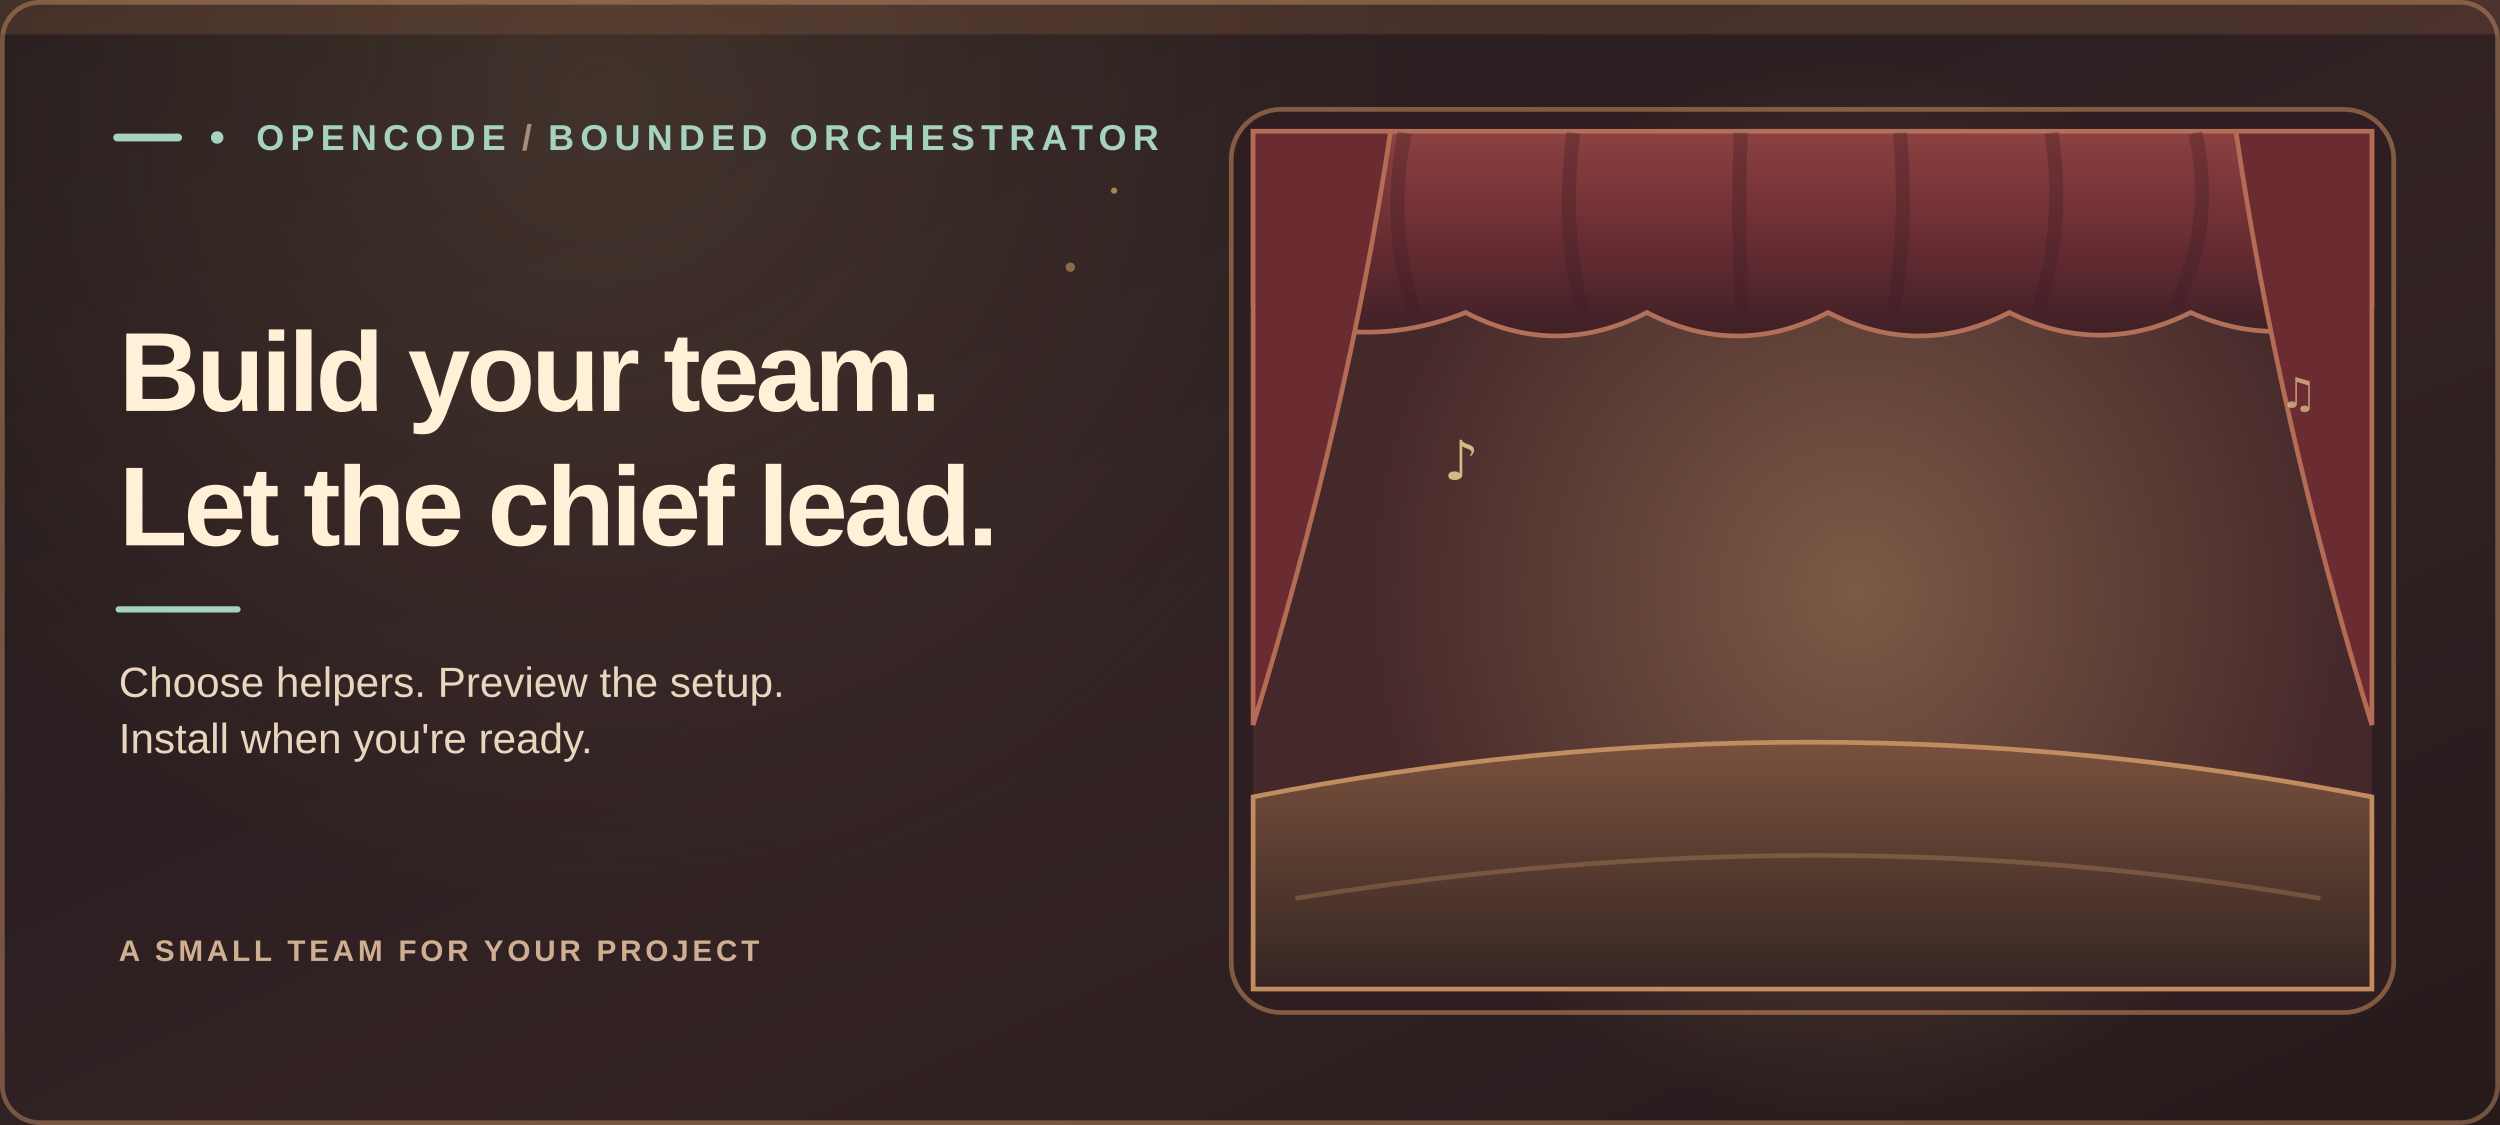
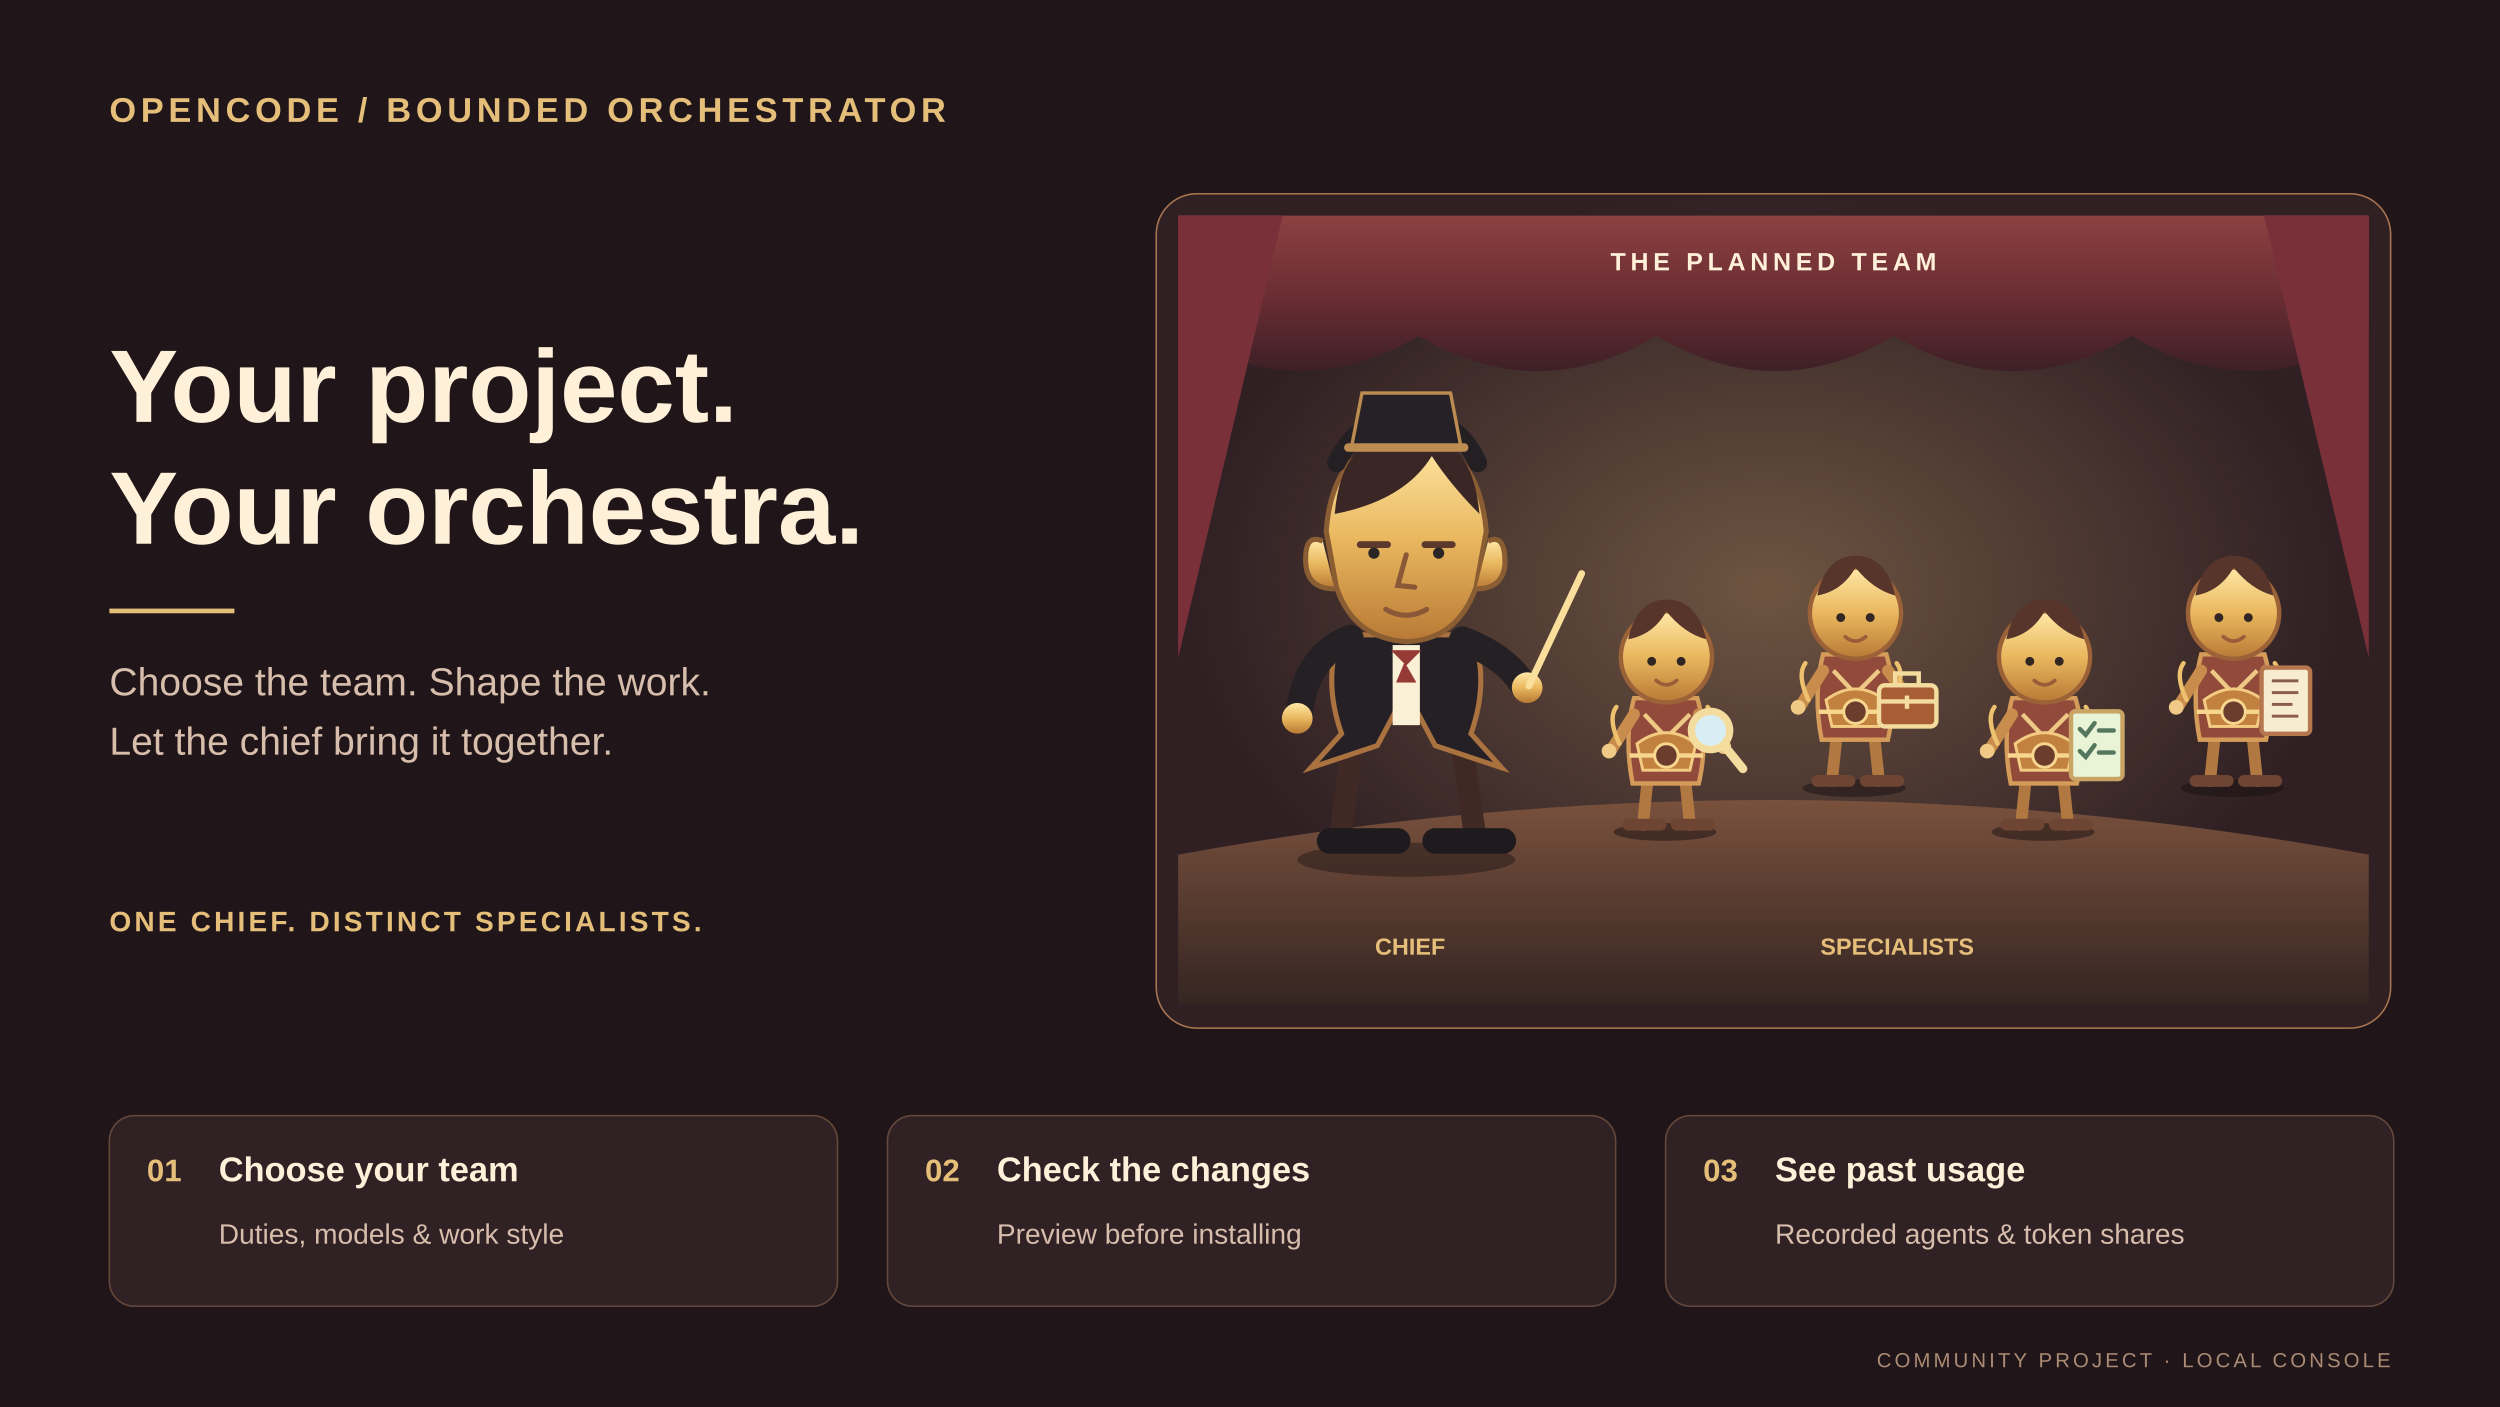
- <svg xmlns="http://www.w3.org/2000/svg" xmlns:xlink="http://www.w3.org/1999/xlink" width="1600" height="720" viewBox="0 0 1600 720" role="img" aria-labelledby="title desc">
+ <svg xmlns="http://www.w3.org/2000/svg" xmlns:xlink="http://www.w3.org/1999/xlink" width="1600" height="900" viewBox="0 0 1600 900" role="img" aria-labelledby="title desc">
  <defs>
    <linearGradient id="background" x2="1" y2="1">
      <stop stop-color="#21191B" />
      <stop offset=".58" stop-color="#322224" />
      <stop offset="1" stop-color="#261A1B" />
    </linearGradient>
    <linearGradient id="curtain" x2="0" y2="1">
      <stop stop-color="#8D4141" />
      <stop offset=".55" stop-color="#672C32" />
      <stop offset="1" stop-color="#3D2026" />
    </linearGradient>
    <linearGradient id="floor" x2="0" y2="1">
      <stop stop-color="#79513D" />
      <stop offset="1" stop-color="#352522" />
    </linearGradient>
    <radialGradient id="light">
      <stop stop-color="#F7CA82" stop-opacity=".31" />
      <stop offset="1" stop-color="#F7CA82" stop-opacity="0" />
    </radialGradient>
    <linearGradient id="gold" x2="0" y2="1">
      <stop stop-color="#ffe8a6" />
      <stop offset=".5" stop-color="#e9b75e" />
      <stop offset="1" stop-color="#b87935" />
    </linearGradient>
    <filter id="actor-shadow" x="-30%" y="-30%" width="160%" height="170%">
      <feDropShadow dx="0" dy="11" stdDeviation="8" flood-color="#100B0C" flood-opacity=".55" />
    </filter>
    <symbol id="conductor-core" viewBox="0 0 220 300">
      <ellipse cx="110" cy="280" rx="64" ry="10" fill="#1b1315" opacity=".45" />
      <path d="M83 174 71 270M137 174l14 96" fill="none" stroke="#402824" stroke-width="13" stroke-linecap="round" />
      <path d="M65 269h40m22 0h40" stroke="#1e1a1d" stroke-width="15" stroke-linecap="round" />
      <path d="M71 148q-10 27 1 58l-18 20 39-13 17-32 17 32 39 13-18-20q11-31 1-58Z" fill="#242025" stroke="#aa723f" stroke-width="3" />
      <path d="M102 154h16v47h-16z" fill="#faf0d5" />
      <path d="m101 157 9 9 9-9m-10 7-5 12h12z" fill="#963a36" />
      <path d="M77 150q-27 11-30 46" fill="none" stroke="#252024" stroke-width="16" stroke-linecap="round" />
      <circle cx="46" cy="197" r="9" fill="url(#gold)" />
      <path d="M63 87q4-52 47-55 42 2 47 55l-6 33q-11 31-41 32-31-2-41-32Z" fill="url(#gold)" stroke="#8a5d32" stroke-width="3" />
      <path d="M61 93q-11-5-10 13 1 15 17 15m90-28q10-5 10 13-1 15-17 15" fill="url(#gold)" stroke="#8a5d32" stroke-width="3" />
      <path d="M68 77q4-48 42-49 39 1 43 49-17-17-28-34-16 26-57 34Z" fill="#3a2725" />
      <path d="M83 95h16m22 0h16" stroke="#5d392d" stroke-width="4" stroke-linecap="round" />
      <circle cx="91" cy="100" r="3.3" fill="#2b2525" />
      <circle cx="129" cy="100" r="3.3" fill="#2b2525" />
      <path d="m110 101-5 18 10 1m-17 13q12 7 24 0" fill="none" stroke="#8a5737" stroke-width="3" stroke-linecap="round" />
      <path d="M69 47q13-27 41-27 30 0 42 27" fill="none" stroke="#241f22" stroke-width="11" stroke-linecap="round" />
      <path d="M78 37h64l-6-31H84Z" fill="#262126" stroke="#bc8c50" stroke-width="2" />
      <path d="M76 38h68" stroke="#bc8c50" stroke-width="5" stroke-linecap="round" />
    </symbol>
    <symbol id="conductor" viewBox="0 0 220 300">
      <use xlink:href="#conductor-core" width="220" height="300" />
      <g id="baton-arm-static">
        <path d="M143 151q26 10 36 27" fill="none" stroke="#252024" stroke-width="16" stroke-linecap="round" />
        <circle cx="181" cy="179" r="9" fill="url(#gold)" />
        <path d="m182 178 31-66" stroke="#f9df9b" stroke-width="4" stroke-linecap="round" />
      </g>
    </symbol>
    <symbol id="musician" viewBox="0 0 120 190">
      <ellipse cx="59" cy="181" rx="35" ry="6" fill="#170f11" opacity=".5" />
      <path d="m48 138-4 38m28-38 4 38" stroke="#b17941" stroke-width="8" stroke-linecap="round" />
      <path d="M34 176h22m11 0h22" stroke="#6d4532" stroke-width="8" stroke-linecap="round" />
      <path d="M38 90q-7 27-1 58h45q7-31-1-58Z" fill="#924a3b" stroke="#d49b59" stroke-width="3" />
      <path d="m45 101 15 16 16-16" fill="none" stroke="#eec885" stroke-width="3" />
      <path d="M38 101 22 126m60-25 16 21" stroke="#c88d4d" stroke-width="8" stroke-linecap="round" />
      <circle cx="21" cy="126" r="5" fill="#efc985" />
      <circle cx="99" cy="123" r="5" fill="#efc985" />
      <circle cx="60" cy="62" r="31" fill="url(#gold)" stroke="#9b6137" stroke-width="3" />
      <path d="M34 50q6-27 26-27 21 0 27 27-15-4-27-19-9 16-26 19Z" fill="#57352b" />
      <circle cx="50" cy="65" r="3" fill="#312623" />
      <circle cx="70" cy="65" r="3" fill="#312623" />
      <path d="M53 78q7 6 14 0" fill="none" stroke="#9a5c39" stroke-width="2.5" stroke-linecap="round" />
      <path d="M40 121q20-15 40 0l-4 18H44Z" fill="#c2813e" stroke="#f3cb82" stroke-width="2" />
      <path d="M28 121q-8-17-2-25m60 25q8-17 2-25" fill="none" stroke="#edc16d" stroke-width="3" stroke-linecap="round" />
      <path d="M35 129h50" stroke="#f7d68e" stroke-width="3" />
      <circle cx="60" cy="129" r="8" fill="#6c3c2d" stroke="#f7d68e" stroke-width="2" />
    </symbol>
    <symbol id="musician-researcher" viewBox="0 0 120 190">
      <use xlink:href="#musician" width="120" height="190" />
      <circle cx="90" cy="112" r="13" fill="#d9edf5" stroke="#f4dc9e" stroke-width="5" />
      <path d="m99 122 13 16" stroke="#f4dc9e" stroke-width="6" stroke-linecap="round" />
    </symbol>
    <symbol id="musician-implementer" viewBox="0 0 120 190">
      <use xlink:href="#musician" width="120" height="190" />
      <rect x="76" y="111" width="39" height="28" rx="4" fill="#a85e35" stroke="#f4dc9e" stroke-width="3" />
      <path d="M87 111v-8h16v8m-27 11h39m-20-4v9" fill="none" stroke="#f4dc9e" stroke-width="3" />
    </symbol>
    <symbol id="musician-reviewer" viewBox="0 0 120 190">
      <use xlink:href="#musician" width="120" height="190" />
      <rect x="79" y="99" width="33" height="45" rx="3" fill="#f8ecd0" stroke="#b7774e" stroke-width="3" />
      <path d="M86 108h18m-18 8h18m-18 8h14m-14 8h18" stroke="#8a5d4a" stroke-width="2" />
    </symbol>
    <symbol id="musician-verifier" viewBox="0 0 120 190">
      <use xlink:href="#musician" width="120" height="190" />
      <rect x="78" y="99" width="35" height="46" rx="3" fill="#e8f4d5" stroke="#c9a464" stroke-width="3" />
      <path d="m84 111 4 4 6-8m-10 19 4 4 6-8m3-10h10m-10 15h10" fill="none" stroke="#54775e" stroke-width="3" stroke-linecap="round" />
    </symbol>
  </defs>
-   <rect width="1600" height="720" fill="url(#background)" />
-   <circle cx="385" cy="61" r="530" fill="url(#light)" opacity=".42" />
-   <path d="M0 0h1600v22H0z" fill="#9E6A49" opacity=".24" />
-   <path d="M75 88h39" stroke="#A7D2BF" stroke-width="5" stroke-linecap="round" />
-   <circle cx="139" cy="88" r="4" fill="#A7D2BF" />
-   <text x="164" y="96" fill="#A7D2BF" font-family="Arial,Helvetica,sans-serif" font-size="23" font-weight="700" letter-spacing="4">OPENCODE <tspan fill="#A98C7A">/</tspan> BOUNDED ORCHESTRATOR</text>
-   <text x="76" y="263" fill="#FFF0D7" font-family="Arial,Helvetica,sans-serif" font-size="72" font-weight="700" letter-spacing="-2.5">Build your team.</text>
-   <text x="76" y="349" fill="#FFF0D7" font-family="Arial,Helvetica,sans-serif" font-size="72" font-weight="700" letter-spacing="-2.5">Let the chief lead.</text>
-   <path d="M76 390h76" stroke="#A7D2BF" stroke-width="4" stroke-linecap="round" />
-   <text x="76" y="446" fill="#E9D6BF" font-family="Arial,Helvetica,sans-serif" font-size="27" font-weight="400">Choose helpers. Preview the setup.</text>
-   <text x="76" y="482" fill="#E9D6BF" font-family="Arial,Helvetica,sans-serif" font-size="27" font-weight="400">Install when you're ready.</text>
-   <text x="76" y="615" fill="#CFAE91" font-family="Arial,Helvetica,sans-serif" font-size="19" font-weight="700" letter-spacing="2.4">A SMALL TEAM FOR YOUR PROJECT</text>
-   <circle cx="713" cy="122" r="2" fill="#D8AF71" opacity=".7" />
-   <circle cx="685" cy="171" r="3" fill="#D8AF71" opacity=".5" />
-   <g>
-     <rect x="788" y="70" width="744" height="578" rx="32" fill="#2F1E21" stroke="#B27B55" stroke-opacity=".64" stroke-width="3" />
-     <rect x="802" y="84" width="716" height="550" rx="22" fill="#45282A" />
-     <ellipse cx="1188" cy="378" rx="320" ry="340" fill="url(#light)" />
-     <path d="M802 84h716v112q-58 30-116 4-58 29-116 0-58 30-116 0-58 30-116 0-58 30-116 0-68 27-136-4Z" fill="url(#curtain)" stroke="#B37059" stroke-width="3" />
-     <path d="M802 84h88q-28 185-88 380Zm716 0h-87q27 185 87 380Z" fill="#6A2B31" stroke="#B46D54" stroke-width="3" />
-     <path d="M899 85q-12 62 7 117m101-117q-8 63 6 115m101-115q-2 65 1 115m101-115q5 62-4 115m101-115q9 60-9 115m101-115q13 57-13 112" fill="none" stroke="#3F1E25" stroke-width="9" opacity=".35" />
-     <path d="M802 510q355-70 716 0v123H802Z" fill="url(#floor)" stroke="#C18D60" stroke-width="3" />
-     <path d="M829 575q340-55 656 0" fill="none" stroke="#E2AF75" stroke-opacity=".25" stroke-width="3" />
-     <use xlink:href="#conductor" x="835" y="222" width="245" height="335" filter="url(#actor-shadow)" />
-     <use xlink:href="#musician-researcher" x="1048" y="361" width="112" height="178" filter="url(#actor-shadow)" />
-     <use xlink:href="#musician-implementer" x="1163" y="335" width="112" height="178" filter="url(#actor-shadow)" />
-     <use xlink:href="#musician-reviewer" x="1278" y="361" width="112" height="178" filter="url(#actor-shadow)" />
-     <use xlink:href="#musician-verifier" x="1393" y="335" width="112" height="178" filter="url(#actor-shadow)" />
-     <text x="924" y="307" fill="#F4D69B" opacity=".82" font-family="Georgia,serif" font-size="35">♪</text>
-     <text x="1459" y="261" fill="#F4D69B" opacity=".65" font-family="Georgia,serif" font-size="27">♫</text>
+   <g font-family="Arial,Helvetica,sans-serif">
+     <rect x="0" y="0" width="1600" height="900" rx="0" fill="#201619" stroke="#201619" />
+     <text x="70" y="78" font-size="22" fill="#E5BE7A" font-weight="700" letter-spacing="3">OPENCODE / BOUNDED ORCHESTRATOR</text>
+     <text x="70" y="270" font-size="66" fill="#FFF1D9" font-weight="700">Your project.</text>
+     <text x="70" y="348" font-size="66" fill="#FFF1D9" font-weight="700">Your orchestra.</text>
+     <path d="M70 391h80" stroke="#E5BE7A" stroke-width="3" />
+     <text x="70" y="445" font-size="25" fill="#D7BDAB" font-weight="400">Choose the team. Shape the work.</text>
+     <text x="70" y="483" font-size="25" fill="#D7BDAB" font-weight="400">Let the chief bring it together.</text>
+     <text x="70" y="596" font-size="18" fill="#E5BE7A" font-weight="700" letter-spacing="2">ONE CHIEF. DISTINCT SPECIALISTS.</text>
+     <rect x="740" y="124" width="790" height="534" rx="26" fill="#302024" stroke="#A87550" />
+     <ellipse cx="1130" cy="377" rx="370" ry="255" fill="url(#light)" />
+     <path d="M754 138h762v77q-76 45-152 0-76 45-152 0-76 45-152 0-76 45-152 0-76 45-152 0Z" fill="url(#curtain)" />
+     <path d="M754 138h67l-67 283m762-283h-67l67 283" fill="#793039" />
+     <path d="M754 547q380-70 762 0v96H754Z" fill="url(#floor)" />
+     <use xlink:href="#conductor" x="780" y="245" width="240" height="327" />
+     <use xlink:href="#musician-researcher" x="1010" y="362" width="113" height="179" />
+     <use xlink:href="#musician-implementer" x="1131" y="334" width="113" height="179" />
+     <use xlink:href="#musician-verifier" x="1252" y="362" width="113" height="179" />
+     <use xlink:href="#musician-reviewer" x="1373" y="334" width="113" height="179" />
+     <text x="880" y="611" font-size="15" fill="#E5BE7A" font-weight="700">CHIEF</text>
+     <text x="1165" y="611" font-size="15" fill="#E5BE7A" font-weight="700">SPECIALISTS</text>
+     <text x="1135" y="173" font-size="16" fill="#FFF1D9" font-weight="700" text-anchor="middle" letter-spacing="3">THE PLANNED TEAM</text>
+     <rect x="70" y="714" width="466" height="122" rx="16" fill="#302124" stroke="#65483C" />
+     <text x="94" y="756" font-size="20" fill="#E5BE7A" font-weight="700">01</text>
+     <text x="140" y="756" font-size="22" fill="#FFF1D9" font-weight="700">Choose your team</text>
+     <text x="140" y="796" font-size="18" fill="#D7BDAB" font-weight="400">Duties, models &amp; work style</text>
+     <rect x="568" y="714" width="466" height="122" rx="16" fill="#302124" stroke="#65483C" />
+     <text x="592" y="756" font-size="20" fill="#E5BE7A" font-weight="700">02</text>
+     <text x="638" y="756" font-size="22" fill="#FFF1D9" font-weight="700">Check the changes</text>
+     <text x="638" y="796" font-size="18" fill="#D7BDAB" font-weight="400">Preview before installing</text>
+     <rect x="1066" y="714" width="466" height="122" rx="16" fill="#302124" stroke="#65483C" />
+     <text x="1090" y="756" font-size="20" fill="#E5BE7A" font-weight="700">03</text>
+     <text x="1136" y="756" font-size="22" fill="#FFF1D9" font-weight="700">See past usage</text>
+     <text x="1136" y="796" font-size="18" fill="#D7BDAB" font-weight="400">Recorded agents &amp; token shares</text>
+     <text x="1530" y="875" font-size="13" fill="#AC8B75" font-weight="400" text-anchor="end" letter-spacing="2">COMMUNITY PROJECT · LOCAL CONSOLE</text>
  </g>
-   <rect x="1.5" y="1.5" width="1597" height="717" rx="24" fill="none" stroke="#C18D64" stroke-opacity=".5" stroke-width="3" />
</svg>
